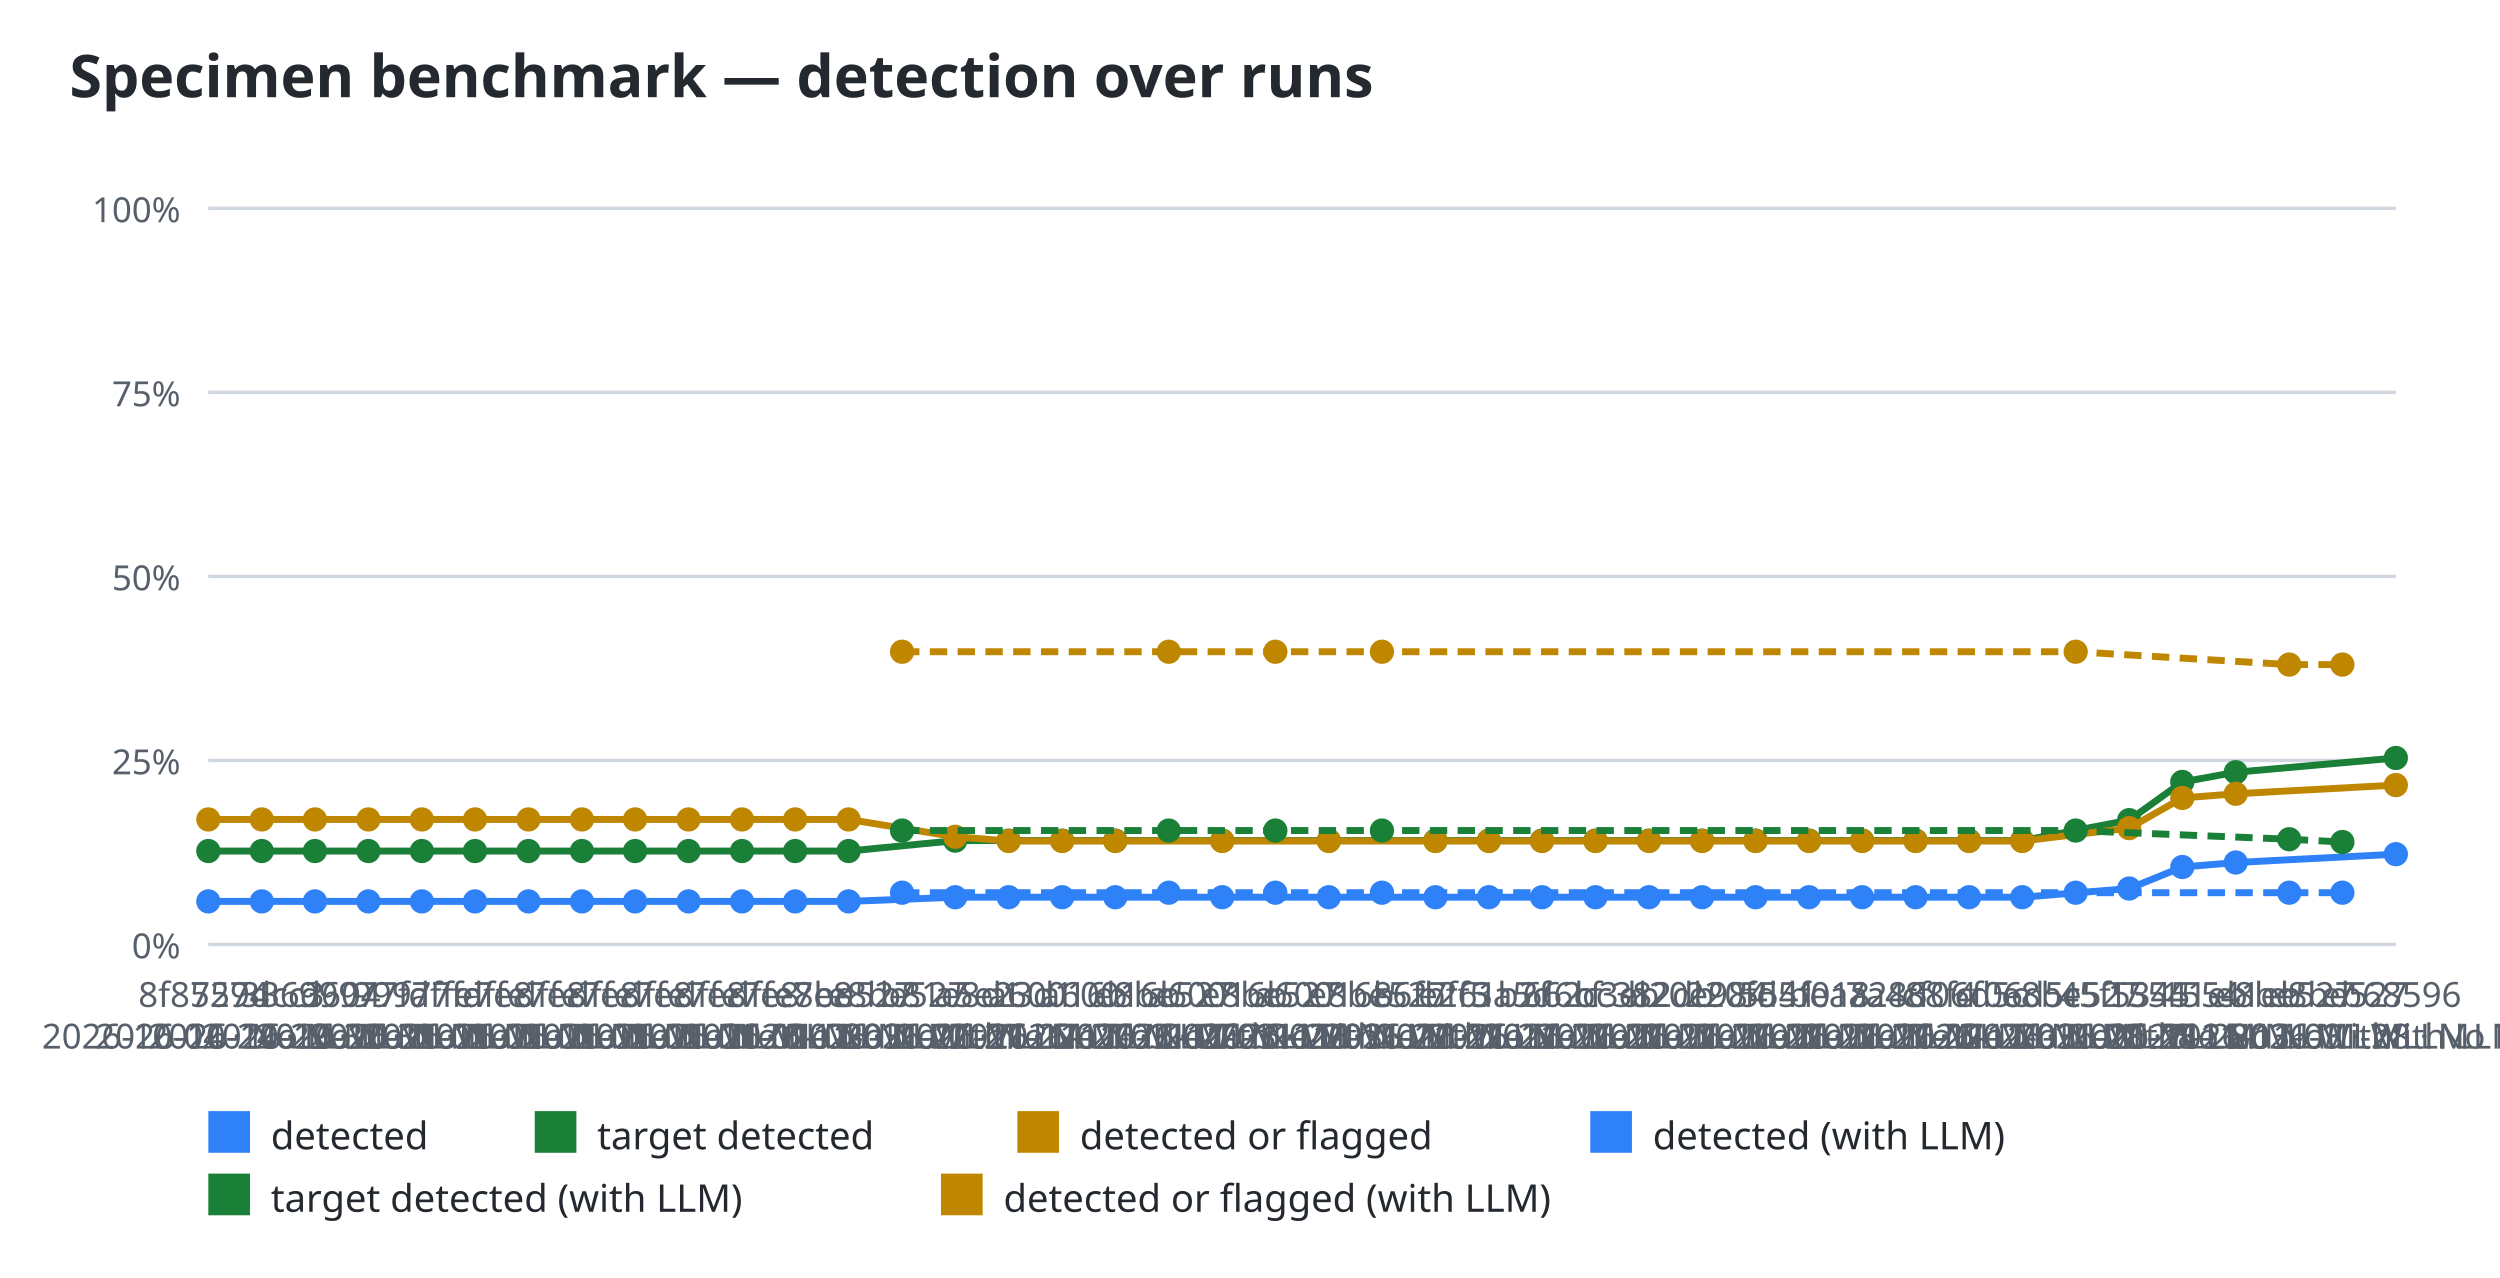
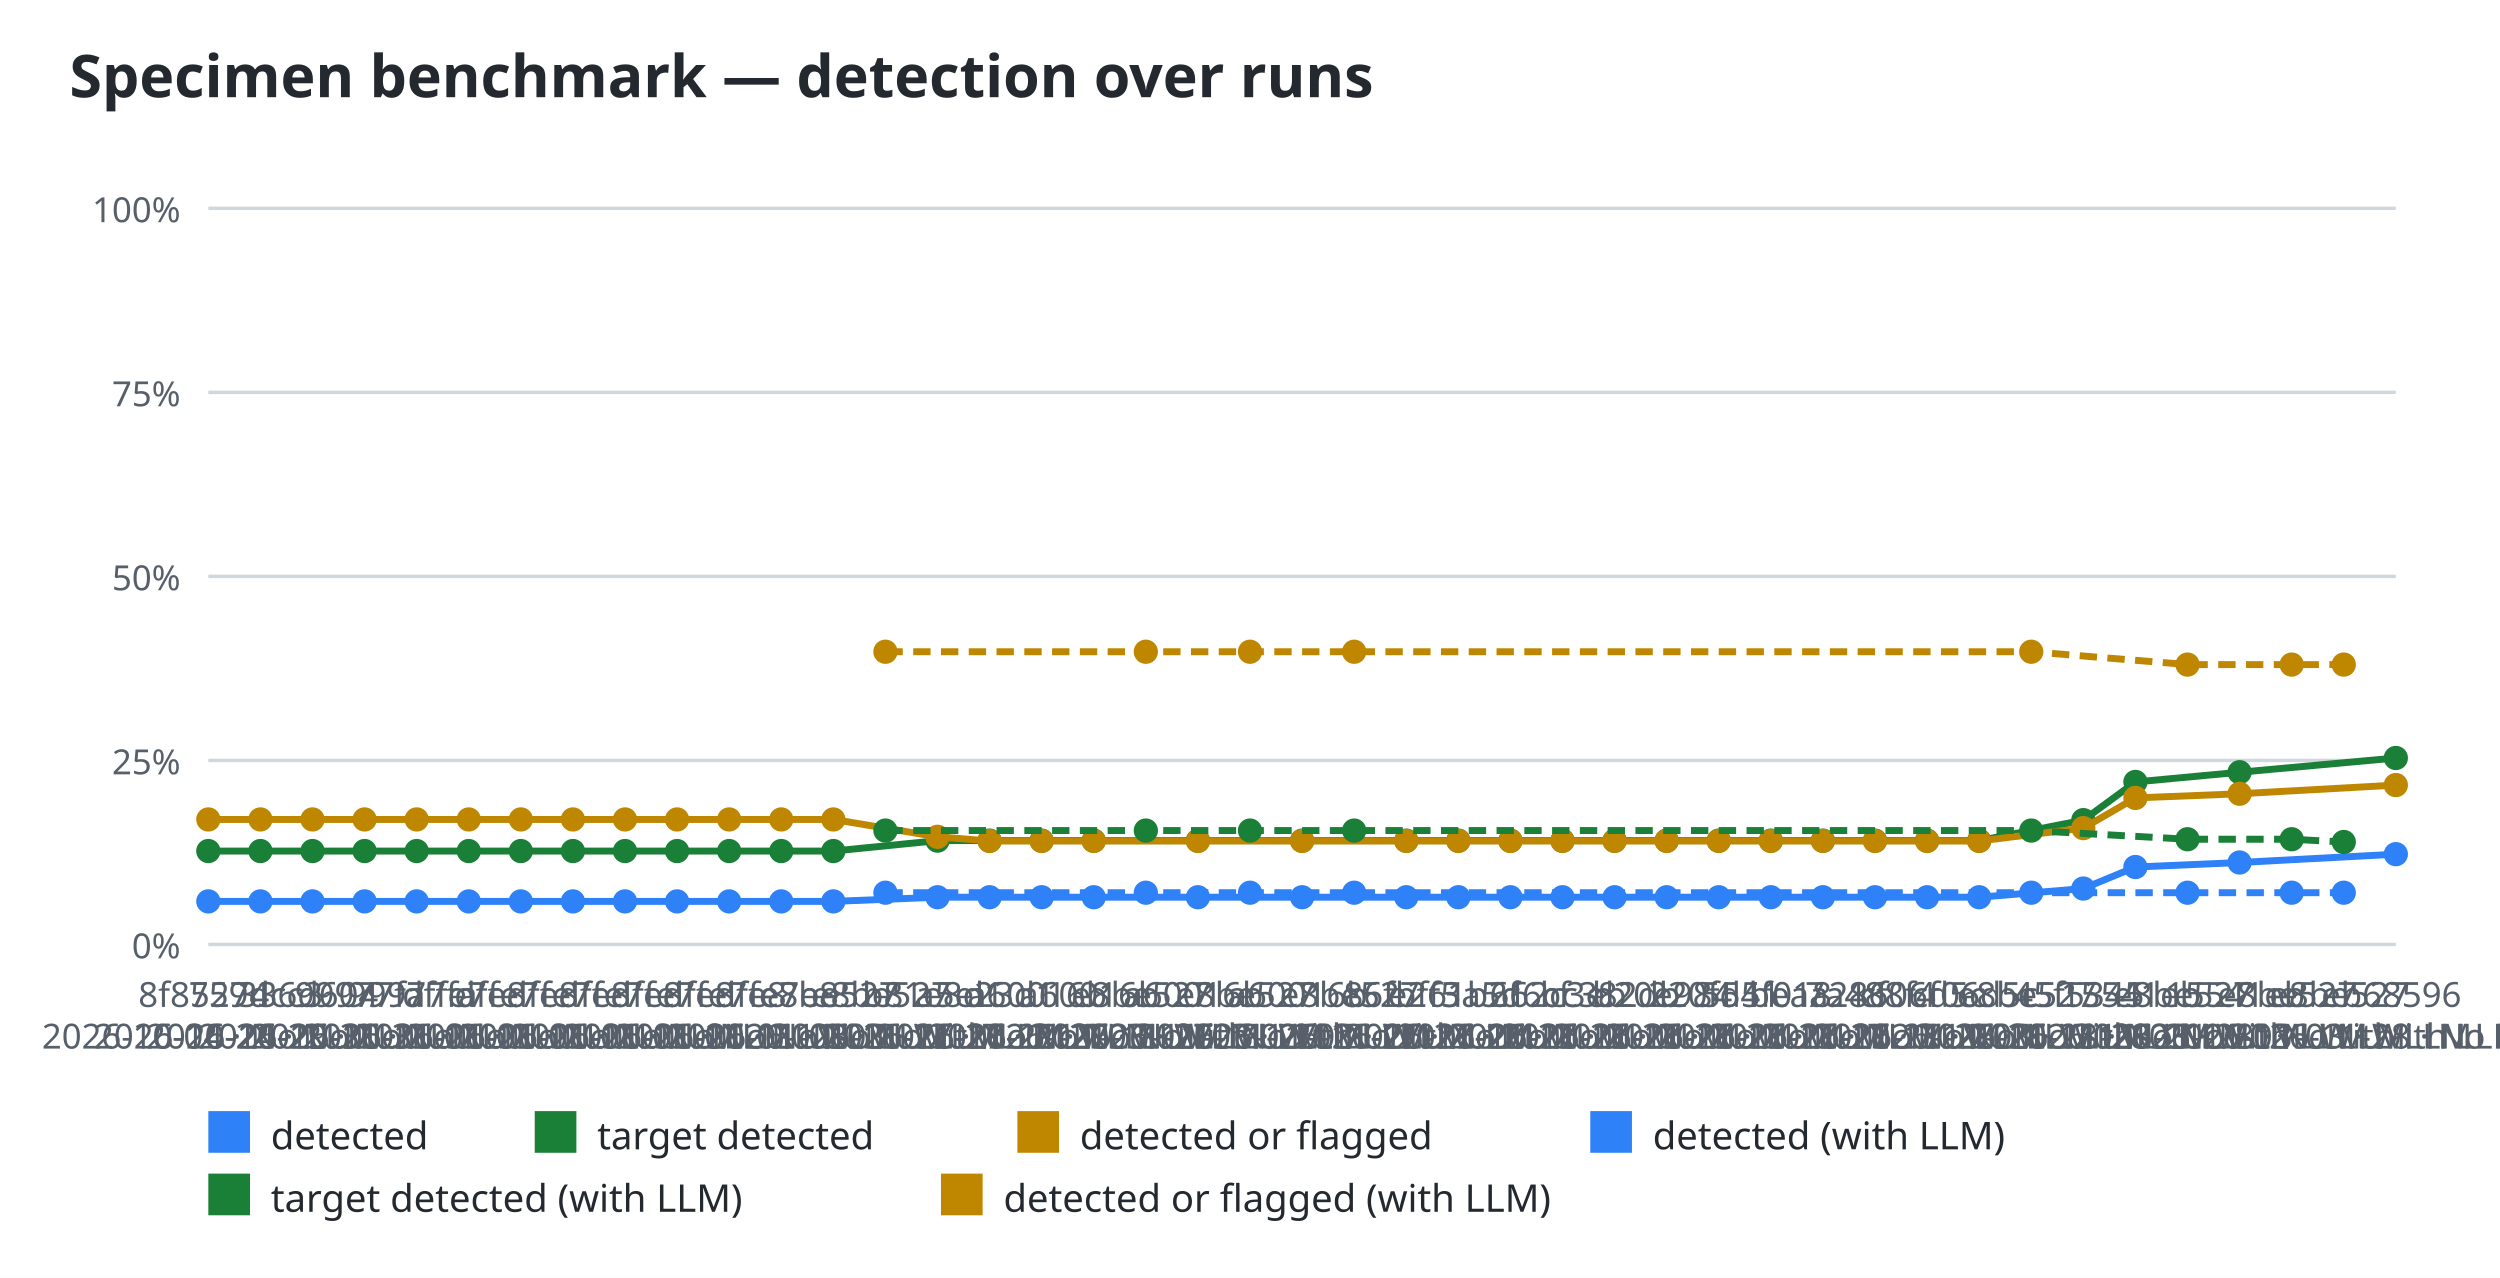
<svg xmlns="http://www.w3.org/2000/svg" viewBox="0 0 720 368" font-family="sans-serif">
  <rect width="720" height="368" fill="white" />
  <text x="20" y="28" font-size="17" font-weight="bold" fill="#24292f">Specimen benchmark — detection over runs</text>
  <line x1="60" y1="272.0" x2="690" y2="272.0" stroke="#d0d7de" stroke-width="1" />
  <text x="52" y="276.0" font-size="10" fill="#57606a" text-anchor="end">0%</text>
  <line x1="60" y1="219.0" x2="690" y2="219.0" stroke="#d0d7de" stroke-width="1" />
  <text x="52" y="223.0" font-size="10" fill="#57606a" text-anchor="end">25%</text>
  <line x1="60" y1="166.0" x2="690" y2="166.0" stroke="#d0d7de" stroke-width="1" />
  <text x="52" y="170.0" font-size="10" fill="#57606a" text-anchor="end">50%</text>
  <line x1="60" y1="113.0" x2="690" y2="113.0" stroke="#d0d7de" stroke-width="1" />
  <text x="52" y="117.0" font-size="10" fill="#57606a" text-anchor="end">75%</text>
  <line x1="60" y1="60.0" x2="690" y2="60.0" stroke="#d0d7de" stroke-width="1" />
  <text x="52" y="64.0" font-size="10" fill="#57606a" text-anchor="end">100%</text>
-   <polyline points="60.0,259.6 75.4,259.6 90.7,259.6 106.1,259.6 121.5,259.6 136.8,259.6 152.2,259.6 167.6,259.6 182.9,259.6 198.3,259.6 213.7,259.6 229.0,259.6 244.4,259.6 275.1,258.4 290.5,258.4 305.9,258.4 321.2,258.4 352.0,258.4 382.7,258.4 413.4,258.4 428.8,258.4 444.1,258.4 459.5,258.4 474.9,258.4 490.2,258.4 505.6,258.4 521.0,258.4 536.3,258.4 551.7,258.4 567.1,258.4 582.4,258.4 613.2,255.9 628.5,249.7 643.9,248.4 690.0,246.0" fill="none" stroke="#2f81f7" stroke-width="2" />
+   <polyline points="60.0,259.6 75.0,259.6 90.0,259.6 105.0,259.6 120.0,259.6 135.0,259.6 150.0,259.6 165.0,259.6 180.0,259.6 195.0,259.6 210.0,259.6 225.0,259.6 240.0,259.6 270.0,258.4 285.0,258.4 300.0,258.4 315.0,258.4 345.0,258.4 375.0,258.4 405.0,258.4 420.0,258.4 435.0,258.4 450.0,258.4 465.0,258.4 480.0,258.4 495.0,258.4 510.0,258.4 525.0,258.4 540.0,258.4 555.0,258.4 570.0,258.4 600.0,255.9 615.0,249.7 645.0,248.4 690.0,246.0" fill="none" stroke="#2f81f7" stroke-width="2" />
  <circle cx="60.0" cy="259.6" r="3.5" fill="#2f81f7" />
-   <circle cx="75.4" cy="259.6" r="3.5" fill="#2f81f7" />
-   <circle cx="90.7" cy="259.6" r="3.5" fill="#2f81f7" />
-   <circle cx="106.1" cy="259.6" r="3.5" fill="#2f81f7" />
-   <circle cx="121.5" cy="259.6" r="3.5" fill="#2f81f7" />
-   <circle cx="136.8" cy="259.6" r="3.5" fill="#2f81f7" />
-   <circle cx="152.2" cy="259.6" r="3.5" fill="#2f81f7" />
-   <circle cx="167.6" cy="259.6" r="3.5" fill="#2f81f7" />
-   <circle cx="182.9" cy="259.6" r="3.5" fill="#2f81f7" />
-   <circle cx="198.3" cy="259.6" r="3.5" fill="#2f81f7" />
-   <circle cx="213.7" cy="259.6" r="3.5" fill="#2f81f7" />
-   <circle cx="229.0" cy="259.6" r="3.5" fill="#2f81f7" />
-   <circle cx="244.4" cy="259.6" r="3.5" fill="#2f81f7" />
-   <circle cx="275.1" cy="258.4" r="3.5" fill="#2f81f7" />
-   <circle cx="290.5" cy="258.4" r="3.5" fill="#2f81f7" />
-   <circle cx="305.9" cy="258.4" r="3.5" fill="#2f81f7" />
-   <circle cx="321.2" cy="258.4" r="3.5" fill="#2f81f7" />
-   <circle cx="352.0" cy="258.4" r="3.5" fill="#2f81f7" />
-   <circle cx="382.7" cy="258.4" r="3.5" fill="#2f81f7" />
-   <circle cx="413.4" cy="258.4" r="3.5" fill="#2f81f7" />
-   <circle cx="428.8" cy="258.4" r="3.5" fill="#2f81f7" />
-   <circle cx="444.1" cy="258.4" r="3.5" fill="#2f81f7" />
-   <circle cx="459.5" cy="258.4" r="3.5" fill="#2f81f7" />
-   <circle cx="474.9" cy="258.4" r="3.5" fill="#2f81f7" />
-   <circle cx="490.2" cy="258.4" r="3.5" fill="#2f81f7" />
-   <circle cx="505.6" cy="258.4" r="3.5" fill="#2f81f7" />
-   <circle cx="521.0" cy="258.4" r="3.5" fill="#2f81f7" />
-   <circle cx="536.3" cy="258.4" r="3.5" fill="#2f81f7" />
-   <circle cx="551.7" cy="258.4" r="3.5" fill="#2f81f7" />
-   <circle cx="567.1" cy="258.4" r="3.5" fill="#2f81f7" />
-   <circle cx="582.4" cy="258.4" r="3.5" fill="#2f81f7" />
-   <circle cx="613.2" cy="255.9" r="3.5" fill="#2f81f7" />
-   <circle cx="628.5" cy="249.7" r="3.5" fill="#2f81f7" />
-   <circle cx="643.9" cy="248.4" r="3.5" fill="#2f81f7" />
+   <circle cx="75.0" cy="259.6" r="3.5" fill="#2f81f7" />
+   <circle cx="90.0" cy="259.6" r="3.5" fill="#2f81f7" />
+   <circle cx="105.0" cy="259.6" r="3.5" fill="#2f81f7" />
+   <circle cx="120.0" cy="259.6" r="3.5" fill="#2f81f7" />
+   <circle cx="135.0" cy="259.6" r="3.5" fill="#2f81f7" />
+   <circle cx="150.0" cy="259.6" r="3.5" fill="#2f81f7" />
+   <circle cx="165.0" cy="259.6" r="3.5" fill="#2f81f7" />
+   <circle cx="180.0" cy="259.6" r="3.5" fill="#2f81f7" />
+   <circle cx="195.0" cy="259.6" r="3.5" fill="#2f81f7" />
+   <circle cx="210.0" cy="259.6" r="3.5" fill="#2f81f7" />
+   <circle cx="225.0" cy="259.6" r="3.5" fill="#2f81f7" />
+   <circle cx="240.0" cy="259.6" r="3.5" fill="#2f81f7" />
+   <circle cx="270.0" cy="258.4" r="3.5" fill="#2f81f7" />
+   <circle cx="285.0" cy="258.4" r="3.5" fill="#2f81f7" />
+   <circle cx="300.0" cy="258.4" r="3.5" fill="#2f81f7" />
+   <circle cx="315.0" cy="258.4" r="3.5" fill="#2f81f7" />
+   <circle cx="345.0" cy="258.4" r="3.5" fill="#2f81f7" />
+   <circle cx="375.0" cy="258.4" r="3.5" fill="#2f81f7" />
+   <circle cx="405.0" cy="258.4" r="3.5" fill="#2f81f7" />
+   <circle cx="420.0" cy="258.4" r="3.5" fill="#2f81f7" />
+   <circle cx="435.0" cy="258.4" r="3.5" fill="#2f81f7" />
+   <circle cx="450.0" cy="258.4" r="3.5" fill="#2f81f7" />
+   <circle cx="465.0" cy="258.4" r="3.5" fill="#2f81f7" />
+   <circle cx="480.0" cy="258.4" r="3.5" fill="#2f81f7" />
+   <circle cx="495.0" cy="258.4" r="3.5" fill="#2f81f7" />
+   <circle cx="510.0" cy="258.4" r="3.5" fill="#2f81f7" />
+   <circle cx="525.0" cy="258.4" r="3.5" fill="#2f81f7" />
+   <circle cx="540.0" cy="258.4" r="3.5" fill="#2f81f7" />
+   <circle cx="555.0" cy="258.4" r="3.5" fill="#2f81f7" />
+   <circle cx="570.0" cy="258.4" r="3.5" fill="#2f81f7" />
+   <circle cx="600.0" cy="255.9" r="3.5" fill="#2f81f7" />
+   <circle cx="615.0" cy="249.7" r="3.5" fill="#2f81f7" />
+   <circle cx="645.0" cy="248.4" r="3.5" fill="#2f81f7" />
  <circle cx="690.0" cy="246.0" r="3.5" fill="#2f81f7" />
-   <polyline points="60.0,245.1 75.4,245.1 90.7,245.1 106.1,245.1 121.5,245.1 136.8,245.1 152.2,245.1 167.6,245.1 182.9,245.1 198.3,245.1 213.7,245.1 229.0,245.1 244.4,245.1 275.1,242.1 290.5,242.1 305.9,242.1 321.2,242.1 352.0,242.1 382.7,242.1 413.4,242.1 428.8,242.1 444.1,242.1 459.5,242.1 474.9,242.1 490.2,242.1 505.6,242.1 521.0,242.1 536.3,242.1 551.7,242.1 567.1,242.1 582.4,242.1 613.2,236.2 628.5,225.2 643.9,222.4 690.0,218.3" fill="none" stroke="#1a7f37" stroke-width="2" />
+   <polyline points="60.0,245.1 75.0,245.1 90.0,245.1 105.0,245.1 120.0,245.1 135.0,245.1 150.0,245.1 165.0,245.1 180.0,245.1 195.0,245.1 210.0,245.1 225.0,245.1 240.0,245.1 270.0,242.1 285.0,242.1 300.0,242.1 315.0,242.1 345.0,242.1 375.0,242.1 405.0,242.1 420.0,242.1 435.0,242.1 450.0,242.1 465.0,242.1 480.0,242.1 495.0,242.1 510.0,242.1 525.0,242.1 540.0,242.1 555.0,242.1 570.0,242.1 600.0,236.2 615.0,225.2 645.0,222.4 690.0,218.3" fill="none" stroke="#1a7f37" stroke-width="2" />
  <circle cx="60.0" cy="245.1" r="3.5" fill="#1a7f37" />
-   <circle cx="75.4" cy="245.1" r="3.5" fill="#1a7f37" />
-   <circle cx="90.7" cy="245.1" r="3.5" fill="#1a7f37" />
-   <circle cx="106.1" cy="245.1" r="3.5" fill="#1a7f37" />
-   <circle cx="121.5" cy="245.1" r="3.5" fill="#1a7f37" />
-   <circle cx="136.8" cy="245.1" r="3.5" fill="#1a7f37" />
-   <circle cx="152.2" cy="245.1" r="3.5" fill="#1a7f37" />
-   <circle cx="167.6" cy="245.1" r="3.5" fill="#1a7f37" />
-   <circle cx="182.9" cy="245.1" r="3.5" fill="#1a7f37" />
-   <circle cx="198.3" cy="245.1" r="3.5" fill="#1a7f37" />
-   <circle cx="213.7" cy="245.1" r="3.5" fill="#1a7f37" />
-   <circle cx="229.0" cy="245.1" r="3.5" fill="#1a7f37" />
-   <circle cx="244.4" cy="245.1" r="3.5" fill="#1a7f37" />
-   <circle cx="275.1" cy="242.1" r="3.5" fill="#1a7f37" />
-   <circle cx="290.5" cy="242.1" r="3.5" fill="#1a7f37" />
-   <circle cx="305.9" cy="242.1" r="3.5" fill="#1a7f37" />
-   <circle cx="321.2" cy="242.1" r="3.5" fill="#1a7f37" />
-   <circle cx="352.0" cy="242.1" r="3.5" fill="#1a7f37" />
-   <circle cx="382.7" cy="242.1" r="3.5" fill="#1a7f37" />
-   <circle cx="413.4" cy="242.1" r="3.5" fill="#1a7f37" />
-   <circle cx="428.8" cy="242.1" r="3.5" fill="#1a7f37" />
-   <circle cx="444.1" cy="242.1" r="3.5" fill="#1a7f37" />
-   <circle cx="459.5" cy="242.1" r="3.5" fill="#1a7f37" />
-   <circle cx="474.9" cy="242.1" r="3.5" fill="#1a7f37" />
-   <circle cx="490.2" cy="242.1" r="3.5" fill="#1a7f37" />
-   <circle cx="505.6" cy="242.1" r="3.5" fill="#1a7f37" />
-   <circle cx="521.0" cy="242.1" r="3.5" fill="#1a7f37" />
-   <circle cx="536.3" cy="242.1" r="3.5" fill="#1a7f37" />
-   <circle cx="551.7" cy="242.1" r="3.5" fill="#1a7f37" />
-   <circle cx="567.1" cy="242.1" r="3.5" fill="#1a7f37" />
-   <circle cx="582.4" cy="242.1" r="3.5" fill="#1a7f37" />
-   <circle cx="613.2" cy="236.2" r="3.5" fill="#1a7f37" />
-   <circle cx="628.5" cy="225.2" r="3.5" fill="#1a7f37" />
-   <circle cx="643.9" cy="222.4" r="3.5" fill="#1a7f37" />
+   <circle cx="75.0" cy="245.1" r="3.5" fill="#1a7f37" />
+   <circle cx="90.0" cy="245.1" r="3.5" fill="#1a7f37" />
+   <circle cx="105.0" cy="245.1" r="3.5" fill="#1a7f37" />
+   <circle cx="120.0" cy="245.1" r="3.5" fill="#1a7f37" />
+   <circle cx="135.0" cy="245.1" r="3.5" fill="#1a7f37" />
+   <circle cx="150.0" cy="245.1" r="3.5" fill="#1a7f37" />
+   <circle cx="165.0" cy="245.1" r="3.5" fill="#1a7f37" />
+   <circle cx="180.0" cy="245.1" r="3.5" fill="#1a7f37" />
+   <circle cx="195.0" cy="245.1" r="3.5" fill="#1a7f37" />
+   <circle cx="210.0" cy="245.1" r="3.5" fill="#1a7f37" />
+   <circle cx="225.0" cy="245.1" r="3.5" fill="#1a7f37" />
+   <circle cx="240.0" cy="245.1" r="3.5" fill="#1a7f37" />
+   <circle cx="270.0" cy="242.1" r="3.5" fill="#1a7f37" />
+   <circle cx="285.0" cy="242.1" r="3.5" fill="#1a7f37" />
+   <circle cx="300.0" cy="242.1" r="3.5" fill="#1a7f37" />
+   <circle cx="315.0" cy="242.1" r="3.5" fill="#1a7f37" />
+   <circle cx="345.0" cy="242.1" r="3.5" fill="#1a7f37" />
+   <circle cx="375.0" cy="242.1" r="3.5" fill="#1a7f37" />
+   <circle cx="405.0" cy="242.1" r="3.5" fill="#1a7f37" />
+   <circle cx="420.0" cy="242.1" r="3.5" fill="#1a7f37" />
+   <circle cx="435.0" cy="242.1" r="3.5" fill="#1a7f37" />
+   <circle cx="450.0" cy="242.1" r="3.5" fill="#1a7f37" />
+   <circle cx="465.0" cy="242.1" r="3.5" fill="#1a7f37" />
+   <circle cx="480.0" cy="242.1" r="3.5" fill="#1a7f37" />
+   <circle cx="495.0" cy="242.1" r="3.5" fill="#1a7f37" />
+   <circle cx="510.0" cy="242.1" r="3.5" fill="#1a7f37" />
+   <circle cx="525.0" cy="242.1" r="3.5" fill="#1a7f37" />
+   <circle cx="540.0" cy="242.1" r="3.5" fill="#1a7f37" />
+   <circle cx="555.0" cy="242.1" r="3.5" fill="#1a7f37" />
+   <circle cx="570.0" cy="242.1" r="3.5" fill="#1a7f37" />
+   <circle cx="600.0" cy="236.2" r="3.5" fill="#1a7f37" />
+   <circle cx="615.0" cy="225.2" r="3.5" fill="#1a7f37" />
+   <circle cx="645.0" cy="222.4" r="3.5" fill="#1a7f37" />
  <circle cx="690.0" cy="218.3" r="3.5" fill="#1a7f37" />
-   <polyline points="60.0,236.0 75.4,236.0 90.7,236.0 106.1,236.0 121.5,236.0 136.8,236.0 152.2,236.0 167.6,236.0 182.9,236.0 198.3,236.0 213.7,236.0 229.0,236.0 244.4,236.0 275.1,241.0 290.5,242.2 305.9,242.2 321.2,242.2 352.0,242.2 382.7,242.2 413.4,242.2 428.8,242.2 444.1,242.2 459.5,242.2 474.9,242.2 490.2,242.2 505.6,242.2 521.0,242.2 536.3,242.2 551.7,242.2 567.1,242.2 582.4,242.2 613.2,238.5 628.5,229.8 643.9,228.6 690.0,226.1" fill="none" stroke="#bf8700" stroke-width="2" />
+   <polyline points="60.0,236.0 75.0,236.0 90.0,236.0 105.0,236.0 120.0,236.0 135.0,236.0 150.0,236.0 165.0,236.0 180.0,236.0 195.0,236.0 210.0,236.0 225.0,236.0 240.0,236.0 270.0,241.0 285.0,242.2 300.0,242.2 315.0,242.2 345.0,242.2 375.0,242.2 405.0,242.2 420.0,242.2 435.0,242.2 450.0,242.2 465.0,242.2 480.0,242.2 495.0,242.2 510.0,242.2 525.0,242.2 540.0,242.2 555.0,242.2 570.0,242.2 600.0,238.5 615.0,229.8 645.0,228.6 690.0,226.1" fill="none" stroke="#bf8700" stroke-width="2" />
  <circle cx="60.0" cy="236.0" r="3.5" fill="#bf8700" />
-   <circle cx="75.4" cy="236.0" r="3.5" fill="#bf8700" />
-   <circle cx="90.7" cy="236.0" r="3.5" fill="#bf8700" />
-   <circle cx="106.1" cy="236.0" r="3.5" fill="#bf8700" />
-   <circle cx="121.5" cy="236.0" r="3.5" fill="#bf8700" />
-   <circle cx="136.8" cy="236.0" r="3.5" fill="#bf8700" />
-   <circle cx="152.2" cy="236.0" r="3.5" fill="#bf8700" />
-   <circle cx="167.6" cy="236.0" r="3.5" fill="#bf8700" />
-   <circle cx="182.9" cy="236.0" r="3.5" fill="#bf8700" />
-   <circle cx="198.3" cy="236.0" r="3.5" fill="#bf8700" />
-   <circle cx="213.7" cy="236.0" r="3.5" fill="#bf8700" />
-   <circle cx="229.0" cy="236.0" r="3.5" fill="#bf8700" />
-   <circle cx="244.4" cy="236.0" r="3.5" fill="#bf8700" />
-   <circle cx="275.1" cy="241.0" r="3.5" fill="#bf8700" />
-   <circle cx="290.5" cy="242.2" r="3.5" fill="#bf8700" />
-   <circle cx="305.9" cy="242.2" r="3.5" fill="#bf8700" />
-   <circle cx="321.2" cy="242.2" r="3.5" fill="#bf8700" />
-   <circle cx="352.0" cy="242.2" r="3.5" fill="#bf8700" />
-   <circle cx="382.7" cy="242.2" r="3.5" fill="#bf8700" />
-   <circle cx="413.4" cy="242.2" r="3.5" fill="#bf8700" />
-   <circle cx="428.8" cy="242.2" r="3.5" fill="#bf8700" />
-   <circle cx="444.1" cy="242.2" r="3.5" fill="#bf8700" />
-   <circle cx="459.5" cy="242.2" r="3.5" fill="#bf8700" />
-   <circle cx="474.9" cy="242.2" r="3.5" fill="#bf8700" />
-   <circle cx="490.2" cy="242.2" r="3.5" fill="#bf8700" />
-   <circle cx="505.6" cy="242.2" r="3.5" fill="#bf8700" />
-   <circle cx="521.0" cy="242.2" r="3.5" fill="#bf8700" />
-   <circle cx="536.3" cy="242.2" r="3.5" fill="#bf8700" />
-   <circle cx="551.7" cy="242.2" r="3.5" fill="#bf8700" />
-   <circle cx="567.1" cy="242.2" r="3.5" fill="#bf8700" />
-   <circle cx="582.4" cy="242.2" r="3.5" fill="#bf8700" />
-   <circle cx="613.2" cy="238.5" r="3.5" fill="#bf8700" />
-   <circle cx="628.5" cy="229.8" r="3.5" fill="#bf8700" />
-   <circle cx="643.9" cy="228.6" r="3.5" fill="#bf8700" />
+   <circle cx="75.0" cy="236.0" r="3.5" fill="#bf8700" />
+   <circle cx="90.0" cy="236.0" r="3.5" fill="#bf8700" />
+   <circle cx="105.0" cy="236.0" r="3.5" fill="#bf8700" />
+   <circle cx="120.0" cy="236.0" r="3.5" fill="#bf8700" />
+   <circle cx="135.0" cy="236.0" r="3.5" fill="#bf8700" />
+   <circle cx="150.0" cy="236.0" r="3.5" fill="#bf8700" />
+   <circle cx="165.0" cy="236.0" r="3.5" fill="#bf8700" />
+   <circle cx="180.0" cy="236.0" r="3.5" fill="#bf8700" />
+   <circle cx="195.0" cy="236.0" r="3.5" fill="#bf8700" />
+   <circle cx="210.0" cy="236.0" r="3.5" fill="#bf8700" />
+   <circle cx="225.0" cy="236.0" r="3.5" fill="#bf8700" />
+   <circle cx="240.0" cy="236.0" r="3.5" fill="#bf8700" />
+   <circle cx="270.0" cy="241.0" r="3.5" fill="#bf8700" />
+   <circle cx="285.0" cy="242.2" r="3.5" fill="#bf8700" />
+   <circle cx="300.0" cy="242.2" r="3.5" fill="#bf8700" />
+   <circle cx="315.0" cy="242.2" r="3.5" fill="#bf8700" />
+   <circle cx="345.0" cy="242.2" r="3.5" fill="#bf8700" />
+   <circle cx="375.0" cy="242.2" r="3.5" fill="#bf8700" />
+   <circle cx="405.0" cy="242.2" r="3.5" fill="#bf8700" />
+   <circle cx="420.0" cy="242.2" r="3.5" fill="#bf8700" />
+   <circle cx="435.0" cy="242.2" r="3.5" fill="#bf8700" />
+   <circle cx="450.0" cy="242.2" r="3.5" fill="#bf8700" />
+   <circle cx="465.0" cy="242.2" r="3.5" fill="#bf8700" />
+   <circle cx="480.0" cy="242.2" r="3.5" fill="#bf8700" />
+   <circle cx="495.0" cy="242.2" r="3.5" fill="#bf8700" />
+   <circle cx="510.0" cy="242.2" r="3.5" fill="#bf8700" />
+   <circle cx="525.0" cy="242.2" r="3.5" fill="#bf8700" />
+   <circle cx="540.0" cy="242.2" r="3.5" fill="#bf8700" />
+   <circle cx="555.0" cy="242.2" r="3.5" fill="#bf8700" />
+   <circle cx="570.0" cy="242.2" r="3.5" fill="#bf8700" />
+   <circle cx="600.0" cy="238.5" r="3.5" fill="#bf8700" />
+   <circle cx="615.0" cy="229.8" r="3.5" fill="#bf8700" />
+   <circle cx="645.0" cy="228.6" r="3.5" fill="#bf8700" />
  <circle cx="690.0" cy="226.1" r="3.5" fill="#bf8700" />
-   <polyline points="259.8,257.1 336.6,257.1 367.3,257.1 398.0,257.1 597.8,257.1 659.3,257.1 674.6,257.1" fill="none" stroke="#2f81f7" stroke-width="2" stroke-dasharray="5 3" />
-   <circle cx="259.8" cy="257.1" r="3.5" fill="#2f81f7" />
-   <circle cx="336.6" cy="257.1" r="3.5" fill="#2f81f7" />
-   <circle cx="367.3" cy="257.1" r="3.5" fill="#2f81f7" />
-   <circle cx="398.0" cy="257.1" r="3.5" fill="#2f81f7" />
-   <circle cx="597.8" cy="257.1" r="3.5" fill="#2f81f7" />
-   <circle cx="659.3" cy="257.1" r="3.5" fill="#2f81f7" />
-   <circle cx="674.6" cy="257.1" r="3.5" fill="#2f81f7" />
-   <polyline points="259.8,239.2 336.6,239.2 367.3,239.2 398.0,239.2 597.8,239.2 659.3,241.7 674.6,242.5" fill="none" stroke="#1a7f37" stroke-width="2" stroke-dasharray="5 3" />
-   <circle cx="259.8" cy="239.2" r="3.5" fill="#1a7f37" />
-   <circle cx="336.6" cy="239.2" r="3.5" fill="#1a7f37" />
-   <circle cx="367.3" cy="239.2" r="3.5" fill="#1a7f37" />
-   <circle cx="398.0" cy="239.2" r="3.5" fill="#1a7f37" />
-   <circle cx="597.8" cy="239.2" r="3.5" fill="#1a7f37" />
-   <circle cx="659.3" cy="241.7" r="3.5" fill="#1a7f37" />
-   <circle cx="674.6" cy="242.5" r="3.5" fill="#1a7f37" />
-   <polyline points="259.8,187.7 336.6,187.7 367.3,187.7 398.0,187.7 597.8,187.7 659.3,191.4 674.6,191.4" fill="none" stroke="#bf8700" stroke-width="2" stroke-dasharray="5 3" />
-   <circle cx="259.8" cy="187.7" r="3.5" fill="#bf8700" />
-   <circle cx="336.6" cy="187.7" r="3.5" fill="#bf8700" />
-   <circle cx="367.3" cy="187.7" r="3.5" fill="#bf8700" />
-   <circle cx="398.0" cy="187.7" r="3.5" fill="#bf8700" />
-   <circle cx="597.8" cy="187.7" r="3.5" fill="#bf8700" />
-   <circle cx="659.3" cy="191.4" r="3.5" fill="#bf8700" />
-   <circle cx="674.6" cy="191.4" r="3.5" fill="#bf8700" />
+   <polyline points="255.0,257.1 330.0,257.1 360.0,257.1 390.0,257.1 585.0,257.1 630.0,257.1 660.0,257.1 675.0,257.1" fill="none" stroke="#2f81f7" stroke-width="2" stroke-dasharray="5 3" />
+   <circle cx="255.0" cy="257.1" r="3.5" fill="#2f81f7" />
+   <circle cx="330.0" cy="257.1" r="3.5" fill="#2f81f7" />
+   <circle cx="360.0" cy="257.1" r="3.5" fill="#2f81f7" />
+   <circle cx="390.0" cy="257.1" r="3.5" fill="#2f81f7" />
+   <circle cx="585.0" cy="257.1" r="3.5" fill="#2f81f7" />
+   <circle cx="630.0" cy="257.1" r="3.5" fill="#2f81f7" />
+   <circle cx="660.0" cy="257.1" r="3.5" fill="#2f81f7" />
+   <circle cx="675.0" cy="257.1" r="3.5" fill="#2f81f7" />
+   <polyline points="255.0,239.2 330.0,239.2 360.0,239.2 390.0,239.2 585.0,239.2 630.0,241.7 660.0,241.7 675.0,242.5" fill="none" stroke="#1a7f37" stroke-width="2" stroke-dasharray="5 3" />
+   <circle cx="255.0" cy="239.2" r="3.5" fill="#1a7f37" />
+   <circle cx="330.0" cy="239.2" r="3.5" fill="#1a7f37" />
+   <circle cx="360.0" cy="239.2" r="3.5" fill="#1a7f37" />
+   <circle cx="390.0" cy="239.2" r="3.5" fill="#1a7f37" />
+   <circle cx="585.0" cy="239.2" r="3.5" fill="#1a7f37" />
+   <circle cx="630.0" cy="241.7" r="3.5" fill="#1a7f37" />
+   <circle cx="660.0" cy="241.7" r="3.5" fill="#1a7f37" />
+   <circle cx="675.0" cy="242.5" r="3.5" fill="#1a7f37" />
+   <polyline points="255.0,187.7 330.0,187.7 360.0,187.7 390.0,187.7 585.0,187.7 630.0,191.4 660.0,191.4 675.0,191.4" fill="none" stroke="#bf8700" stroke-width="2" stroke-dasharray="5 3" />
+   <circle cx="255.0" cy="187.7" r="3.5" fill="#bf8700" />
+   <circle cx="330.0" cy="187.7" r="3.5" fill="#bf8700" />
+   <circle cx="360.0" cy="187.7" r="3.5" fill="#bf8700" />
+   <circle cx="390.0" cy="187.7" r="3.5" fill="#bf8700" />
+   <circle cx="585.0" cy="187.7" r="3.5" fill="#bf8700" />
+   <circle cx="630.0" cy="191.4" r="3.5" fill="#bf8700" />
+   <circle cx="660.0" cy="191.4" r="3.5" fill="#bf8700" />
+   <circle cx="675.0" cy="191.4" r="3.5" fill="#bf8700" />
  <text x="60.0" y="290" font-size="10" fill="#57606a" text-anchor="middle">
    <tspan x="60.0" dy="0">8f85274</tspan>
    <tspan x="60.0" dy="12">2026-10-04 · No LLM</tspan>
  </text>
-   <text x="75.4" y="290" font-size="10" fill="#57606a" text-anchor="middle">
-     <tspan x="75.4" dy="0">759dcc3</tspan>
-     <tspan x="75.4" dy="12">2026-10-24 · No LLM</tspan>
-   </text>
-   <text x="90.7" y="290" font-size="10" fill="#57606a" text-anchor="middle">
-     <tspan x="90.7" dy="0">336d604</tspan>
-     <tspan x="90.7" dy="12">2026-10-29 · No LLM</tspan>
-   </text>
-   <text x="106.1" y="290" font-size="10" fill="#57606a" text-anchor="middle">
-     <tspan x="106.1" dy="0">99977fa</tspan>
-     <tspan x="106.1" dy="12">2026-10-31 · No LLM</tspan>
-   </text>
-   <text x="121.5" y="290" font-size="10" fill="#57606a" text-anchor="middle">
-     <tspan x="121.5" dy="0">99977fa</tspan>
-     <tspan x="121.5" dy="12">2026-10-31 · No LLM</tspan>
-   </text>
-   <text x="136.8" y="290" font-size="10" fill="#57606a" text-anchor="middle">
-     <tspan x="136.8" dy="0">dffe7e8</tspan>
-     <tspan x="136.8" dy="12">2026-11-01 · No LLM</tspan>
-   </text>
-   <text x="152.2" y="290" font-size="10" fill="#57606a" text-anchor="middle">
-     <tspan x="152.2" dy="0">dffe7e8</tspan>
-     <tspan x="152.2" dy="12">2026-11-01 · No LLM</tspan>
-   </text>
-   <text x="167.6" y="290" font-size="10" fill="#57606a" text-anchor="middle">
-     <tspan x="167.6" dy="0">dffe7e8</tspan>
-     <tspan x="167.6" dy="12">2026-11-01 · No LLM</tspan>
-   </text>
-   <text x="182.9" y="290" font-size="10" fill="#57606a" text-anchor="middle">
-     <tspan x="182.9" dy="0">dffe7e8</tspan>
-     <tspan x="182.9" dy="12">2026-11-01 · No LLM</tspan>
-   </text>
-   <text x="198.3" y="290" font-size="10" fill="#57606a" text-anchor="middle">
-     <tspan x="198.3" dy="0">dffe7e8</tspan>
-     <tspan x="198.3" dy="12">2026-11-01 · No LLM</tspan>
-   </text>
-   <text x="213.7" y="290" font-size="10" fill="#57606a" text-anchor="middle">
-     <tspan x="213.7" dy="0">dffe7e8</tspan>
-     <tspan x="213.7" dy="12">2026-11-01 · No LLM</tspan>
-   </text>
-   <text x="229.0" y="290" font-size="10" fill="#57606a" text-anchor="middle">
-     <tspan x="229.0" dy="0">dffe7e8</tspan>
-     <tspan x="229.0" dy="12">2026-11-01 · No LLM</tspan>
-   </text>
-   <text x="244.4" y="290" font-size="10" fill="#57606a" text-anchor="middle">
-     <tspan x="244.4" dy="0">e8be527</tspan>
-     <tspan x="244.4" dy="12">2026-11-03 · No LLM</tspan>
-   </text>
-   <text x="259.8" y="290" font-size="10" fill="#57606a" text-anchor="middle">
-     <tspan x="259.8" dy="0">e8be527</tspan>
-     <tspan x="259.8" dy="12">2026-11-03 · With LLM</tspan>
-   </text>
-   <text x="275.1" y="290" font-size="10" fill="#57606a" text-anchor="middle">
-     <tspan x="275.1" dy="0">b81e8d1</tspan>
-     <tspan x="275.1" dy="12">2026-11-27 · No LLM</tspan>
-   </text>
-   <text x="290.5" y="290" font-size="10" fill="#57606a" text-anchor="middle">
-     <tspan x="290.5" dy="0">a5e23d1</tspan>
-     <tspan x="290.5" dy="12">2026-11-27 · No LLM</tspan>
-   </text>
-   <text x="305.9" y="290" font-size="10" fill="#57606a" text-anchor="middle">
-     <tspan x="305.9" dy="0">a60016b</tspan>
-     <tspan x="305.9" dy="12">2026-11-27 · No LLM</tspan>
-   </text>
-   <text x="321.2" y="290" font-size="10" fill="#57606a" text-anchor="middle">
-     <tspan x="321.2" dy="0">a60016b</tspan>
-     <tspan x="321.2" dy="12">2026-11-27 · No LLM</tspan>
-   </text>
-   <text x="336.6" y="290" font-size="10" fill="#57606a" text-anchor="middle">
-     <tspan x="336.6" dy="0">e8be527</tspan>
-     <tspan x="336.6" dy="12">2026-11-03 · With LLM</tspan>
-   </text>
-   <text x="352.0" y="290" font-size="10" fill="#57606a" text-anchor="middle">
-     <tspan x="352.0" dy="0">a60016b</tspan>
-     <tspan x="352.0" dy="12">2026-11-27 · No LLM</tspan>
-   </text>
-   <text x="367.3" y="290" font-size="10" fill="#57606a" text-anchor="middle">
-     <tspan x="367.3" dy="0">e8be527</tspan>
-     <tspan x="367.3" dy="12">2026-11-03 · With LLM</tspan>
-   </text>
-   <text x="382.7" y="290" font-size="10" fill="#57606a" text-anchor="middle">
-     <tspan x="382.7" dy="0">a60016b</tspan>
-     <tspan x="382.7" dy="12">2026-11-27 · No LLM</tspan>
-   </text>
-   <text x="398.0" y="290" font-size="10" fill="#57606a" text-anchor="middle">
-     <tspan x="398.0" dy="0">e8be527</tspan>
-     <tspan x="398.0" dy="12">2026-11-03 · With LLM</tspan>
-   </text>
-   <text x="413.4" y="290" font-size="10" fill="#57606a" text-anchor="middle">
-     <tspan x="413.4" dy="0">86fbff5</tspan>
-     <tspan x="413.4" dy="12">2026-11-27 · No LLM</tspan>
-   </text>
-   <text x="428.8" y="290" font-size="10" fill="#57606a" text-anchor="middle">
-     <tspan x="428.8" dy="0">e261b2f</tspan>
-     <tspan x="428.8" dy="12">2026-11-27 · No LLM</tspan>
-   </text>
-   <text x="444.1" y="290" font-size="10" fill="#57606a" text-anchor="middle">
-     <tspan x="444.1" dy="0">3a5d6cf</tspan>
-     <tspan x="444.1" dy="12">2026-11-27 · No LLM</tspan>
-   </text>
-   <text x="459.5" y="290" font-size="10" fill="#57606a" text-anchor="middle">
-     <tspan x="459.5" dy="0">662c3eb</tspan>
-     <tspan x="459.5" dy="12">2026-11-27 · No LLM</tspan>
-   </text>
-   <text x="474.9" y="290" font-size="10" fill="#57606a" text-anchor="middle">
-     <tspan x="474.9" dy="0">bc382db</tspan>
-     <tspan x="474.9" dy="12">2026-11-27 · No LLM</tspan>
-   </text>
-   <text x="490.2" y="290" font-size="10" fill="#57606a" text-anchor="middle">
-     <tspan x="490.2" dy="0">b20e984</tspan>
-     <tspan x="490.2" dy="12">2026-11-27 · No LLM</tspan>
-   </text>
-   <text x="505.6" y="290" font-size="10" fill="#57606a" text-anchor="middle">
-     <tspan x="505.6" dy="0">220fd51</tspan>
-     <tspan x="505.6" dy="12">2026-11-27 · No LLM</tspan>
-   </text>
-   <text x="521.0" y="290" font-size="10" fill="#57606a" text-anchor="middle">
-     <tspan x="521.0" dy="0">554f018</tspan>
-     <tspan x="521.0" dy="12">2026-11-27 · No LLM</tspan>
-   </text>
-   <text x="536.3" y="290" font-size="10" fill="#57606a" text-anchor="middle">
-     <tspan x="536.3" dy="0">beaa286</tspan>
-     <tspan x="536.3" dy="12">2026-11-27 · No LLM</tspan>
-   </text>
-   <text x="551.7" y="290" font-size="10" fill="#57606a" text-anchor="middle">
-     <tspan x="551.7" dy="0">7a488f4</tspan>
-     <tspan x="551.7" dy="12">2026-11-27 · No LLM</tspan>
-   </text>
-   <text x="567.1" y="290" font-size="10" fill="#57606a" text-anchor="middle">
-     <tspan x="567.1" dy="0">cf06d5c</tspan>
-     <tspan x="567.1" dy="12">2026-11-27 · No LLM</tspan>
-   </text>
-   <text x="582.4" y="290" font-size="10" fill="#57606a" text-anchor="middle">
-     <tspan x="582.4" dy="0">cf06d5c</tspan>
-     <tspan x="582.4" dy="12">2026-11-27 · No LLM</tspan>
-   </text>
-   <text x="597.8" y="290" font-size="10" fill="#57606a" text-anchor="middle">
-     <tspan x="597.8" dy="0">e8be527</tspan>
-     <tspan x="597.8" dy="12">2026-11-03 · With LLM</tspan>
-   </text>
-   <text x="613.2" y="290" font-size="10" fill="#57606a" text-anchor="middle">
-     <tspan x="613.2" dy="0">45f5345</tspan>
-     <tspan x="613.2" dy="12">2026-11-28 · No LLM</tspan>
-   </text>
-   <text x="628.5" y="290" font-size="10" fill="#57606a" text-anchor="middle">
-     <tspan x="628.5" dy="0">15541eb</tspan>
-     <tspan x="628.5" dy="12">2026-11-28 · No LLM</tspan>
-   </text>
-   <text x="643.9" y="290" font-size="10" fill="#57606a" text-anchor="middle">
-     <tspan x="643.9" dy="0">15541eb</tspan>
-     <tspan x="643.9" dy="12">2026-11-28 · No LLM</tspan>
-   </text>
-   <text x="659.3" y="290" font-size="10" fill="#57606a" text-anchor="middle">
-     <tspan x="659.3" dy="0">e8be527</tspan>
-     <tspan x="659.3" dy="12">2026-11-03 · With LLM</tspan>
-   </text>
-   <text x="674.6" y="290" font-size="10" fill="#57606a" text-anchor="middle">
-     <tspan x="674.6" dy="0">e8be527</tspan>
-     <tspan x="674.6" dy="12">2026-11-03 · With LLM</tspan>
+   <text x="75.0" y="290" font-size="10" fill="#57606a" text-anchor="middle">
+     <tspan x="75.0" dy="0">759dcc3</tspan>
+     <tspan x="75.0" dy="12">2026-10-24 · No LLM</tspan>
+   </text>
+   <text x="90.0" y="290" font-size="10" fill="#57606a" text-anchor="middle">
+     <tspan x="90.0" dy="0">336d604</tspan>
+     <tspan x="90.0" dy="12">2026-10-29 · No LLM</tspan>
+   </text>
+   <text x="105.0" y="290" font-size="10" fill="#57606a" text-anchor="middle">
+     <tspan x="105.0" dy="0">99977fa</tspan>
+     <tspan x="105.0" dy="12">2026-10-31 · No LLM</tspan>
+   </text>
+   <text x="120.0" y="290" font-size="10" fill="#57606a" text-anchor="middle">
+     <tspan x="120.0" dy="0">99977fa</tspan>
+     <tspan x="120.0" dy="12">2026-10-31 · No LLM</tspan>
+   </text>
+   <text x="135.0" y="290" font-size="10" fill="#57606a" text-anchor="middle">
+     <tspan x="135.0" dy="0">dffe7e8</tspan>
+     <tspan x="135.0" dy="12">2026-11-01 · No LLM</tspan>
+   </text>
+   <text x="150.0" y="290" font-size="10" fill="#57606a" text-anchor="middle">
+     <tspan x="150.0" dy="0">dffe7e8</tspan>
+     <tspan x="150.0" dy="12">2026-11-01 · No LLM</tspan>
+   </text>
+   <text x="165.0" y="290" font-size="10" fill="#57606a" text-anchor="middle">
+     <tspan x="165.0" dy="0">dffe7e8</tspan>
+     <tspan x="165.0" dy="12">2026-11-01 · No LLM</tspan>
+   </text>
+   <text x="180.0" y="290" font-size="10" fill="#57606a" text-anchor="middle">
+     <tspan x="180.0" dy="0">dffe7e8</tspan>
+     <tspan x="180.0" dy="12">2026-11-01 · No LLM</tspan>
+   </text>
+   <text x="195.0" y="290" font-size="10" fill="#57606a" text-anchor="middle">
+     <tspan x="195.0" dy="0">dffe7e8</tspan>
+     <tspan x="195.0" dy="12">2026-11-01 · No LLM</tspan>
+   </text>
+   <text x="210.0" y="290" font-size="10" fill="#57606a" text-anchor="middle">
+     <tspan x="210.0" dy="0">dffe7e8</tspan>
+     <tspan x="210.0" dy="12">2026-11-01 · No LLM</tspan>
+   </text>
+   <text x="225.0" y="290" font-size="10" fill="#57606a" text-anchor="middle">
+     <tspan x="225.0" dy="0">dffe7e8</tspan>
+     <tspan x="225.0" dy="12">2026-11-01 · No LLM</tspan>
+   </text>
+   <text x="240.0" y="290" font-size="10" fill="#57606a" text-anchor="middle">
+     <tspan x="240.0" dy="0">e8be527</tspan>
+     <tspan x="240.0" dy="12">2026-11-03 · No LLM</tspan>
+   </text>
+   <text x="255.0" y="290" font-size="10" fill="#57606a" text-anchor="middle">
+     <tspan x="255.0" dy="0">e8be527</tspan>
+     <tspan x="255.0" dy="12">2026-11-03 · With LLM</tspan>
+   </text>
+   <text x="270.0" y="290" font-size="10" fill="#57606a" text-anchor="middle">
+     <tspan x="270.0" dy="0">b81e8d1</tspan>
+     <tspan x="270.0" dy="12">2026-11-27 · No LLM</tspan>
+   </text>
+   <text x="285.0" y="290" font-size="10" fill="#57606a" text-anchor="middle">
+     <tspan x="285.0" dy="0">a5e23d1</tspan>
+     <tspan x="285.0" dy="12">2026-11-27 · No LLM</tspan>
+   </text>
+   <text x="300.0" y="290" font-size="10" fill="#57606a" text-anchor="middle">
+     <tspan x="300.0" dy="0">a60016b</tspan>
+     <tspan x="300.0" dy="12">2026-11-27 · No LLM</tspan>
+   </text>
+   <text x="315.0" y="290" font-size="10" fill="#57606a" text-anchor="middle">
+     <tspan x="315.0" dy="0">a60016b</tspan>
+     <tspan x="315.0" dy="12">2026-11-27 · No LLM</tspan>
+   </text>
+   <text x="330.0" y="290" font-size="10" fill="#57606a" text-anchor="middle">
+     <tspan x="330.0" dy="0">e8be527</tspan>
+     <tspan x="330.0" dy="12">2026-11-03 · With LLM</tspan>
+   </text>
+   <text x="345.0" y="290" font-size="10" fill="#57606a" text-anchor="middle">
+     <tspan x="345.0" dy="0">a60016b</tspan>
+     <tspan x="345.0" dy="12">2026-11-27 · No LLM</tspan>
+   </text>
+   <text x="360.0" y="290" font-size="10" fill="#57606a" text-anchor="middle">
+     <tspan x="360.0" dy="0">e8be527</tspan>
+     <tspan x="360.0" dy="12">2026-11-03 · With LLM</tspan>
+   </text>
+   <text x="375.0" y="290" font-size="10" fill="#57606a" text-anchor="middle">
+     <tspan x="375.0" dy="0">a60016b</tspan>
+     <tspan x="375.0" dy="12">2026-11-27 · No LLM</tspan>
+   </text>
+   <text x="390.0" y="290" font-size="10" fill="#57606a" text-anchor="middle">
+     <tspan x="390.0" dy="0">e8be527</tspan>
+     <tspan x="390.0" dy="12">2026-11-03 · With LLM</tspan>
+   </text>
+   <text x="405.0" y="290" font-size="10" fill="#57606a" text-anchor="middle">
+     <tspan x="405.0" dy="0">86fbff5</tspan>
+     <tspan x="405.0" dy="12">2026-11-27 · No LLM</tspan>
+   </text>
+   <text x="420.0" y="290" font-size="10" fill="#57606a" text-anchor="middle">
+     <tspan x="420.0" dy="0">e261b2f</tspan>
+     <tspan x="420.0" dy="12">2026-11-27 · No LLM</tspan>
+   </text>
+   <text x="435.0" y="290" font-size="10" fill="#57606a" text-anchor="middle">
+     <tspan x="435.0" dy="0">3a5d6cf</tspan>
+     <tspan x="435.0" dy="12">2026-11-27 · No LLM</tspan>
+   </text>
+   <text x="450.0" y="290" font-size="10" fill="#57606a" text-anchor="middle">
+     <tspan x="450.0" dy="0">662c3eb</tspan>
+     <tspan x="450.0" dy="12">2026-11-27 · No LLM</tspan>
+   </text>
+   <text x="465.0" y="290" font-size="10" fill="#57606a" text-anchor="middle">
+     <tspan x="465.0" dy="0">bc382db</tspan>
+     <tspan x="465.0" dy="12">2026-11-27 · No LLM</tspan>
+   </text>
+   <text x="480.0" y="290" font-size="10" fill="#57606a" text-anchor="middle">
+     <tspan x="480.0" dy="0">b20e984</tspan>
+     <tspan x="480.0" dy="12">2026-11-27 · No LLM</tspan>
+   </text>
+   <text x="495.0" y="290" font-size="10" fill="#57606a" text-anchor="middle">
+     <tspan x="495.0" dy="0">220fd51</tspan>
+     <tspan x="495.0" dy="12">2026-11-27 · No LLM</tspan>
+   </text>
+   <text x="510.0" y="290" font-size="10" fill="#57606a" text-anchor="middle">
+     <tspan x="510.0" dy="0">554f018</tspan>
+     <tspan x="510.0" dy="12">2026-11-27 · No LLM</tspan>
+   </text>
+   <text x="525.0" y="290" font-size="10" fill="#57606a" text-anchor="middle">
+     <tspan x="525.0" dy="0">beaa286</tspan>
+     <tspan x="525.0" dy="12">2026-11-27 · No LLM</tspan>
+   </text>
+   <text x="540.0" y="290" font-size="10" fill="#57606a" text-anchor="middle">
+     <tspan x="540.0" dy="0">7a488f4</tspan>
+     <tspan x="540.0" dy="12">2026-11-27 · No LLM</tspan>
+   </text>
+   <text x="555.0" y="290" font-size="10" fill="#57606a" text-anchor="middle">
+     <tspan x="555.0" dy="0">cf06d5c</tspan>
+     <tspan x="555.0" dy="12">2026-11-27 · No LLM</tspan>
+   </text>
+   <text x="570.0" y="290" font-size="10" fill="#57606a" text-anchor="middle">
+     <tspan x="570.0" dy="0">cf06d5c</tspan>
+     <tspan x="570.0" dy="12">2026-11-27 · No LLM</tspan>
+   </text>
+   <text x="585.0" y="290" font-size="10" fill="#57606a" text-anchor="middle">
+     <tspan x="585.0" dy="0">e8be527</tspan>
+     <tspan x="585.0" dy="12">2026-11-03 · With LLM</tspan>
+   </text>
+   <text x="600.0" y="290" font-size="10" fill="#57606a" text-anchor="middle">
+     <tspan x="600.0" dy="0">45f5345</tspan>
+     <tspan x="600.0" dy="12">2026-11-28 · No LLM</tspan>
+   </text>
+   <text x="615.0" y="290" font-size="10" fill="#57606a" text-anchor="middle">
+     <tspan x="615.0" dy="0">15541eb</tspan>
+     <tspan x="615.0" dy="12">2026-11-28 · No LLM</tspan>
+   </text>
+   <text x="630.0" y="290" font-size="10" fill="#57606a" text-anchor="middle">
+     <tspan x="630.0" dy="0">e8be527</tspan>
+     <tspan x="630.0" dy="12">2026-11-03 · With LLM</tspan>
+   </text>
+   <text x="645.0" y="290" font-size="10" fill="#57606a" text-anchor="middle">
+     <tspan x="645.0" dy="0">15541eb</tspan>
+     <tspan x="645.0" dy="12">2026-11-28 · No LLM</tspan>
+   </text>
+   <text x="660.0" y="290" font-size="10" fill="#57606a" text-anchor="middle">
+     <tspan x="660.0" dy="0">e8be527</tspan>
+     <tspan x="660.0" dy="12">2026-11-03 · With LLM</tspan>
+   </text>
+   <text x="675.0" y="290" font-size="10" fill="#57606a" text-anchor="middle">
+     <tspan x="675.0" dy="0">e8be527</tspan>
+     <tspan x="675.0" dy="12">2026-11-03 · With LLM</tspan>
  </text>
  <text x="690.0" y="290" font-size="10" fill="#57606a" text-anchor="middle">
    <tspan x="690.0" dy="0">eb68596</tspan>
    <tspan x="690.0" dy="12">2026-11-28 · No LLM</tspan>
  </text>
  <rect x="60" y="320" width="12" height="12" fill="#2f81f7" />
  <text x="78" y="331" font-size="11" fill="#24292f">detected</text>
  <rect x="154" y="320" width="12" height="12" fill="#1a7f37" />
  <text x="172" y="331" font-size="11" fill="#24292f">target detected</text>
  <rect x="293" y="320" width="12" height="12" fill="#bf8700" />
  <text x="311" y="331" font-size="11" fill="#24292f">detected or flagged</text>
  <rect x="458" y="320" width="12" height="12" fill="#2f81f7" />
  <text x="476" y="331" font-size="11" fill="#24292f">detected (with LLM)</text>
  <rect x="60" y="338" width="12" height="12" fill="#1a7f37" />
  <text x="78" y="349" font-size="11" fill="#24292f">target detected (with LLM)</text>
  <rect x="271" y="338" width="12" height="12" fill="#bf8700" />
  <text x="289" y="349" font-size="11" fill="#24292f">detected or flagged (with LLM)</text>
</svg>
